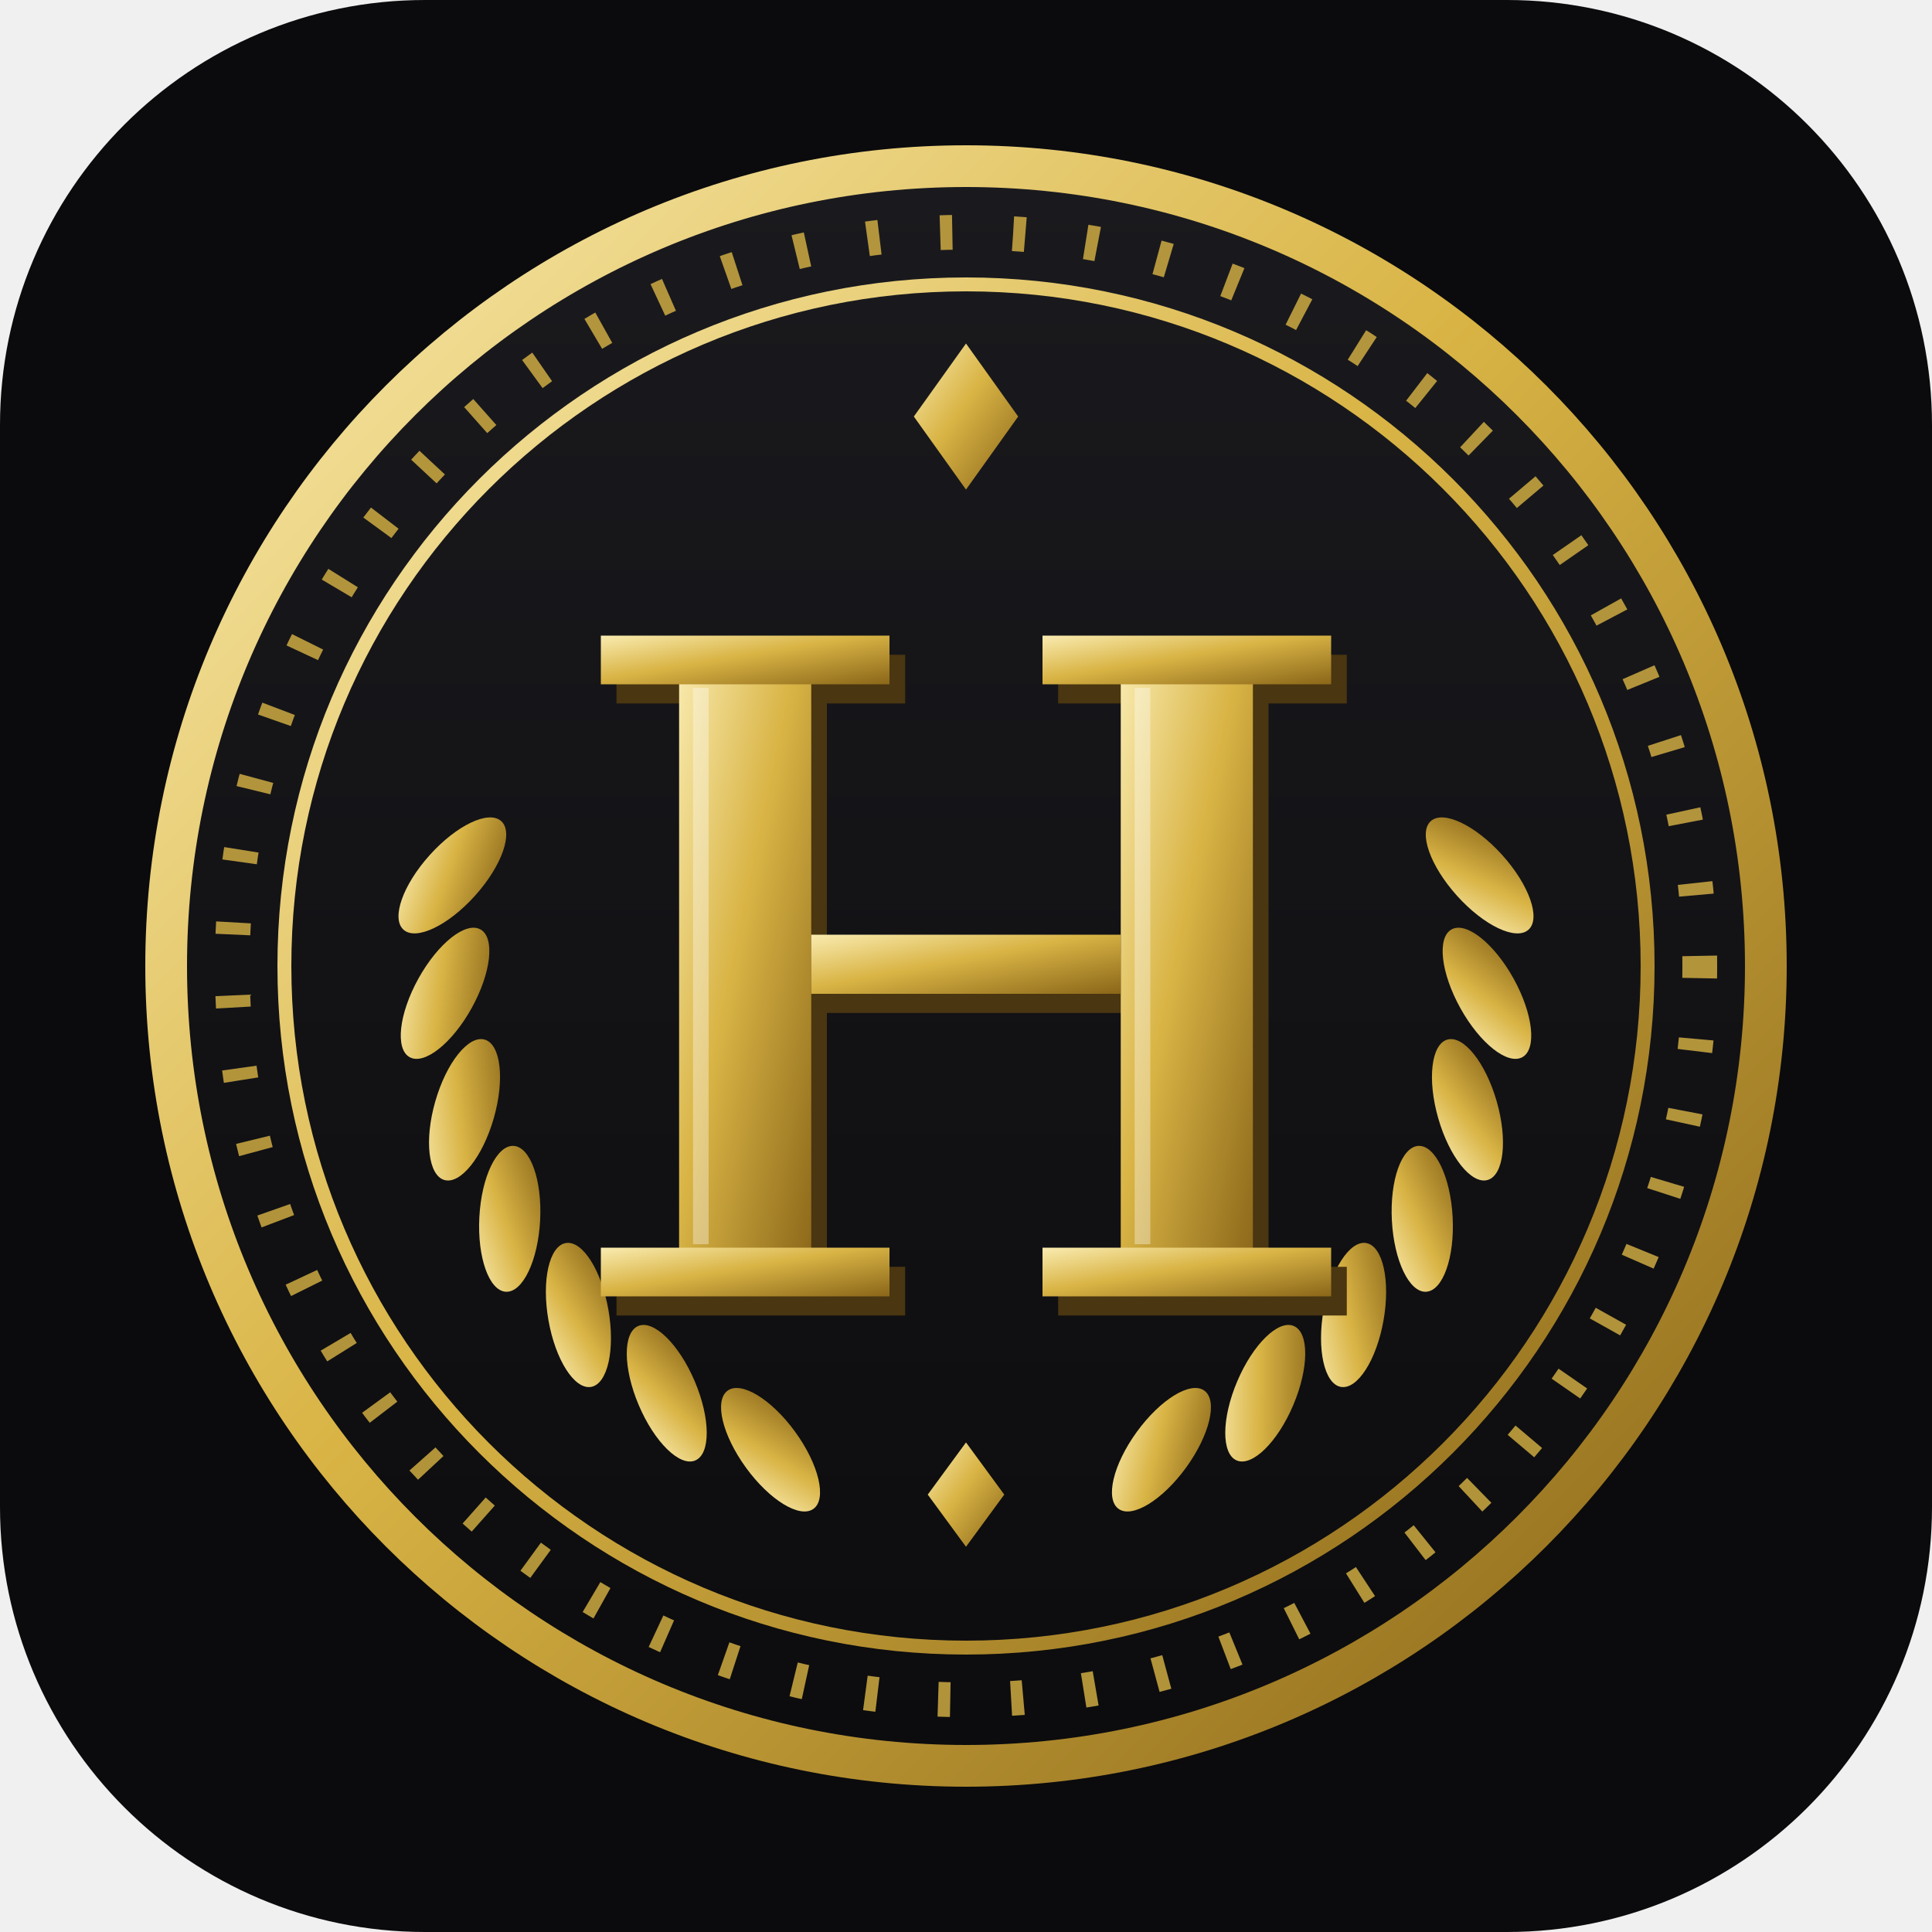
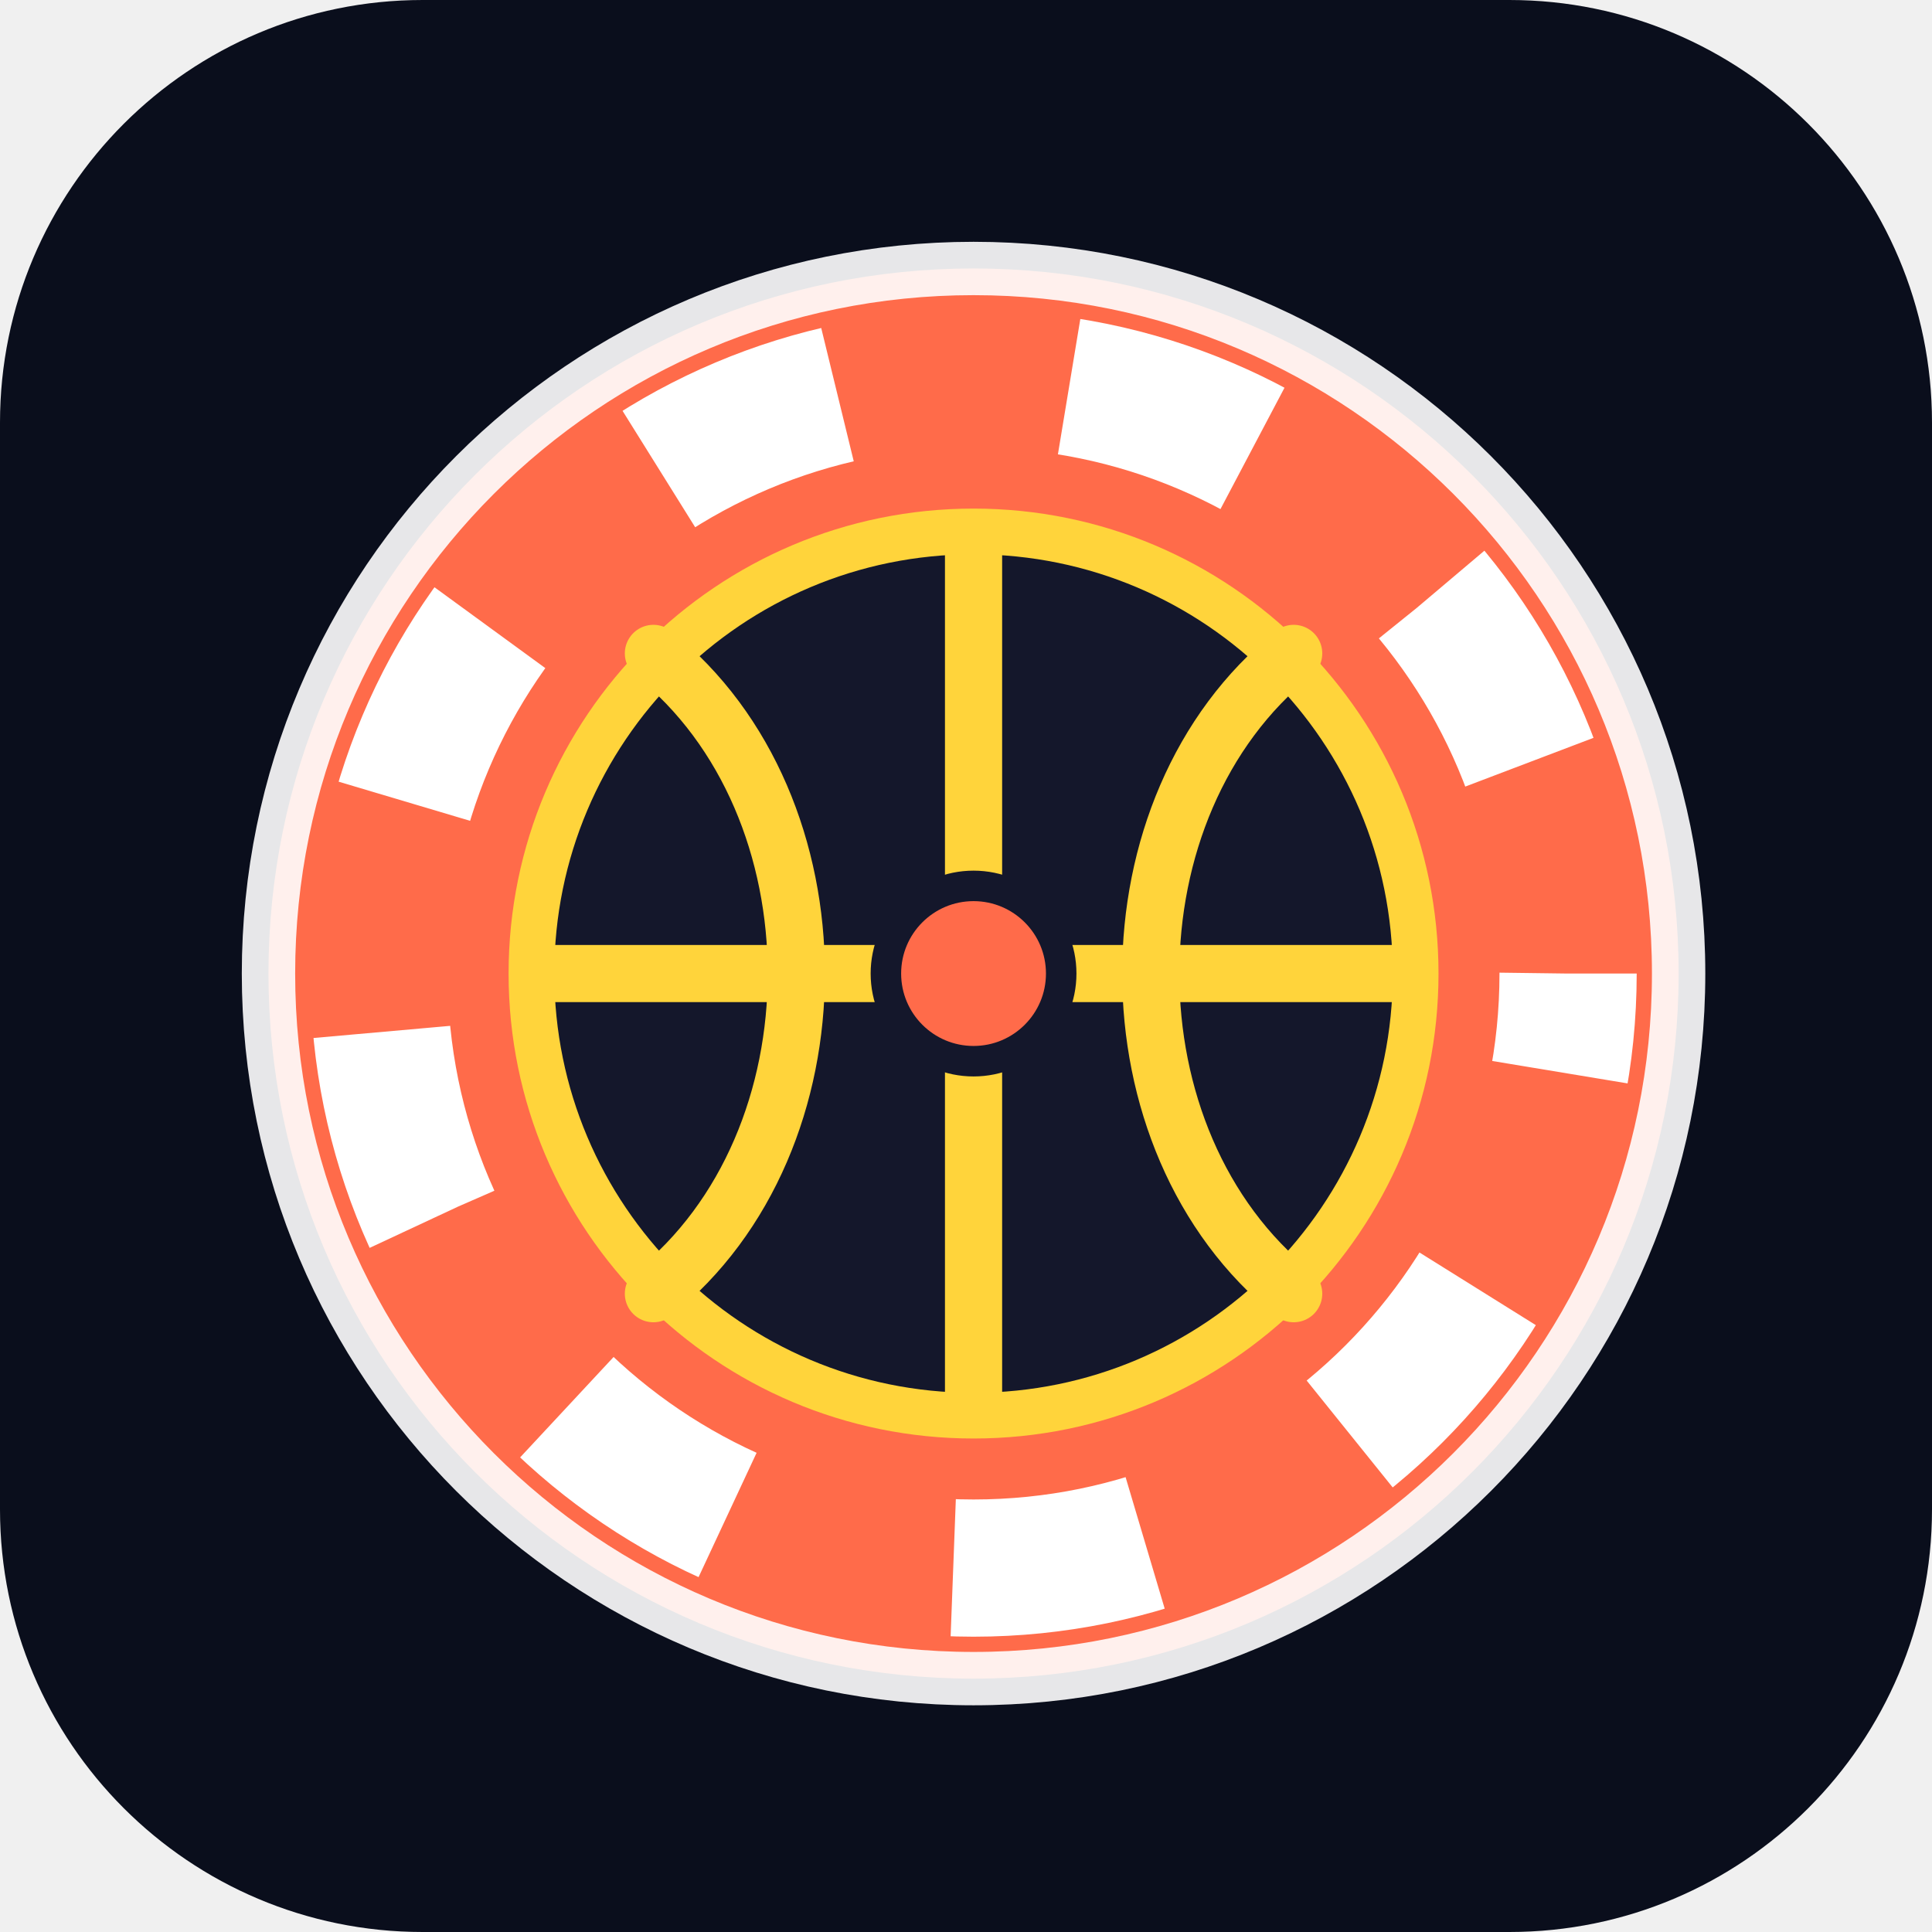
- <svg xmlns="http://www.w3.org/2000/svg" viewBox="0 0 100 100">
-   <rect width="100" height="100" rx="22" fill="#0B0B0D" />
-   <g transform="translate(5 5) scale(.9)">
-     <defs>
-       <linearGradient id="hfg" x1="0" y1="0" x2="1" y2="1">
-         <stop offset="0" stop-color="#F9EBB0" />
-         <stop offset=".45" stop-color="#D9B445" />
-         <stop offset="1" stop-color="#8A6619" />
-       </linearGradient>
-       <linearGradient id="hfd" x1="0" y1="0" x2="0" y2="1">
-         <stop offset="0" stop-color="#1A1A1E" />
-         <stop offset="1" stop-color="#0C0C0E" />
-       </linearGradient>
-     </defs>
-     <circle cx="50" cy="50" r="46" fill="url(#hfd)" />
-     <circle cx="50" cy="50" r="46" fill="none" stroke="url(#hfg)" stroke-width="2.4" />
-     <circle cx="50" cy="50" r="42.2" fill="none" stroke="#D9B445" stroke-width="2" stroke-dasharray="0.7 3.5" opacity=".8" />
-     <circle cx="50" cy="50" r="39.2" fill="none" stroke="url(#hfg)" stroke-width=".8" />
-     <ellipse cx="38.76" cy="77.82" rx="4.2" ry="1.75" transform="rotate(234.0 38.76 77.82)" fill="url(#hfg)" />
-     <ellipse cx="32.79" cy="74.57" rx="4.2" ry="1.75" transform="rotate(247.0 32.79 74.57)" fill="url(#hfg)" />
-     <ellipse cx="27.71" cy="70.07" rx="4.2" ry="1.75" transform="rotate(260.0 27.71 70.07)" fill="url(#hfg)" />
-     <ellipse cx="23.76" cy="64.54" rx="4.2" ry="1.75" transform="rotate(273.0 23.76 64.54)" fill="url(#hfg)" />
-     <ellipse cx="21.16" cy="58.27" rx="4.2" ry="1.75" transform="rotate(286.0 21.16 58.27)" fill="url(#hfg)" />
-     <ellipse cx="20.04" cy="51.57" rx="4.2" ry="1.75" transform="rotate(299.0 20.04 51.57)" fill="url(#hfg)" />
-     <ellipse cx="20.46" cy="44.79" rx="4.2" ry="1.75" transform="rotate(312.0 20.46 44.79)" fill="url(#hfg)" />
-     <ellipse cx="61.24" cy="77.82" rx="4.2" ry="1.75" transform="rotate(-54.0 61.24 77.82)" fill="url(#hfg)" />
-     <ellipse cx="67.21" cy="74.57" rx="4.2" ry="1.75" transform="rotate(-67.0 67.21 74.57)" fill="url(#hfg)" />
-     <ellipse cx="72.29" cy="70.07" rx="4.2" ry="1.75" transform="rotate(-80.0 72.29 70.07)" fill="url(#hfg)" />
-     <ellipse cx="76.24" cy="64.54" rx="4.2" ry="1.75" transform="rotate(-93.0 76.24 64.54)" fill="url(#hfg)" />
-     <ellipse cx="78.84" cy="58.27" rx="4.2" ry="1.75" transform="rotate(-106.0 78.84 58.27)" fill="url(#hfg)" />
-     <ellipse cx="79.96" cy="51.57" rx="4.2" ry="1.75" transform="rotate(-119.0 79.96 51.57)" fill="url(#hfg)" />
-     <ellipse cx="79.54" cy="44.79" rx="4.2" ry="1.75" transform="rotate(-132.0 79.54 44.79)" fill="url(#hfg)" />
-     <path d="M50 14.2 L53 18.4 L50 22.6 L47 18.4 Z" fill="url(#hfg)" />
-     <path d="M50 77.4 L52.2 80.4 L50 83.4 L47.8 80.4 Z" fill="url(#hfg)" />
-     <g transform="translate(0.9 1.1)" fill="#4A3610">
-       <rect x="33.5" y="32" width="7.6" height="36" />
-       <rect x="58.9" y="32" width="7.6" height="36" />
-       <rect x="41.1" y="48.2" width="17.8" height="3.4" />
-       <rect x="29" y="31" width="16.6" height="2.8" />
-       <rect x="54.4" y="31" width="16.6" height="2.8" />
-       <rect x="29" y="66.2" width="16.6" height="2.8" />
-       <rect x="54.4" y="66.2" width="16.6" height="2.8" />
+ <svg xmlns="http://www.w3.org/2000/svg" viewBox="0 0 512 512">
+   <rect width="512" height="512" rx="112" fill="#0A0E1C" />
+   <g transform="translate(56 56) scale(10.1)">
+     <circle cx="20" cy="20" r="18.5" fill="#FF6B4A" />
+     <circle cx="20" cy="20" r="18.5" fill="none" stroke="#fff" stroke-opacity=".9" stroke-width="1.4" />
+     <circle cx="20" cy="20" r="15.6" fill="none" stroke="#fff" stroke-width="3.6" stroke-dasharray="5.1 6.12" stroke-dashoffset="2.5" />
+     <circle cx="20" cy="20" r="11.6" fill="#14172B" />
+     <circle cx="20" cy="20" r="11.6" fill="none" stroke="#FFD43B" stroke-width="1.2" />
+     <g fill="none" stroke="#FFD43B" stroke-width="1.5" stroke-linecap="round">
+       <path d="M20 8.6 V31.4" />
+       <path d="M8.6 20 H31.4" />
+       <path d="M11.6 11.6 C16.6 15.6 16.6 24.4 11.6 28.4" />
+       <path d="M28.4 11.6 C23.4 15.6 23.4 24.4 28.4 28.4" />
    </g>
-     <g transform="translate(0 0)" fill="url(#hfg)">
-       <rect x="33.5" y="32" width="7.6" height="36" />
-       <rect x="58.9" y="32" width="7.6" height="36" />
-       <rect x="41.1" y="48.2" width="17.8" height="3.4" />
-       <rect x="29" y="31" width="16.6" height="2.8" />
-       <rect x="54.4" y="31" width="16.6" height="2.8" />
-       <rect x="29" y="66.2" width="16.6" height="2.8" />
-       <rect x="54.4" y="66.2" width="16.6" height="2.8" />
-     </g>
-     <rect x="34.3" y="34" width=".9" height="32" fill="#fff" opacity=".35" />
-     <rect x="59.7" y="34" width=".9" height="32" fill="#fff" opacity=".35" />
+     <circle cx="20" cy="20" r="2.3" fill="#FF6B4A" stroke="#14172B" stroke-width=".8" />
  </g>
</svg>
